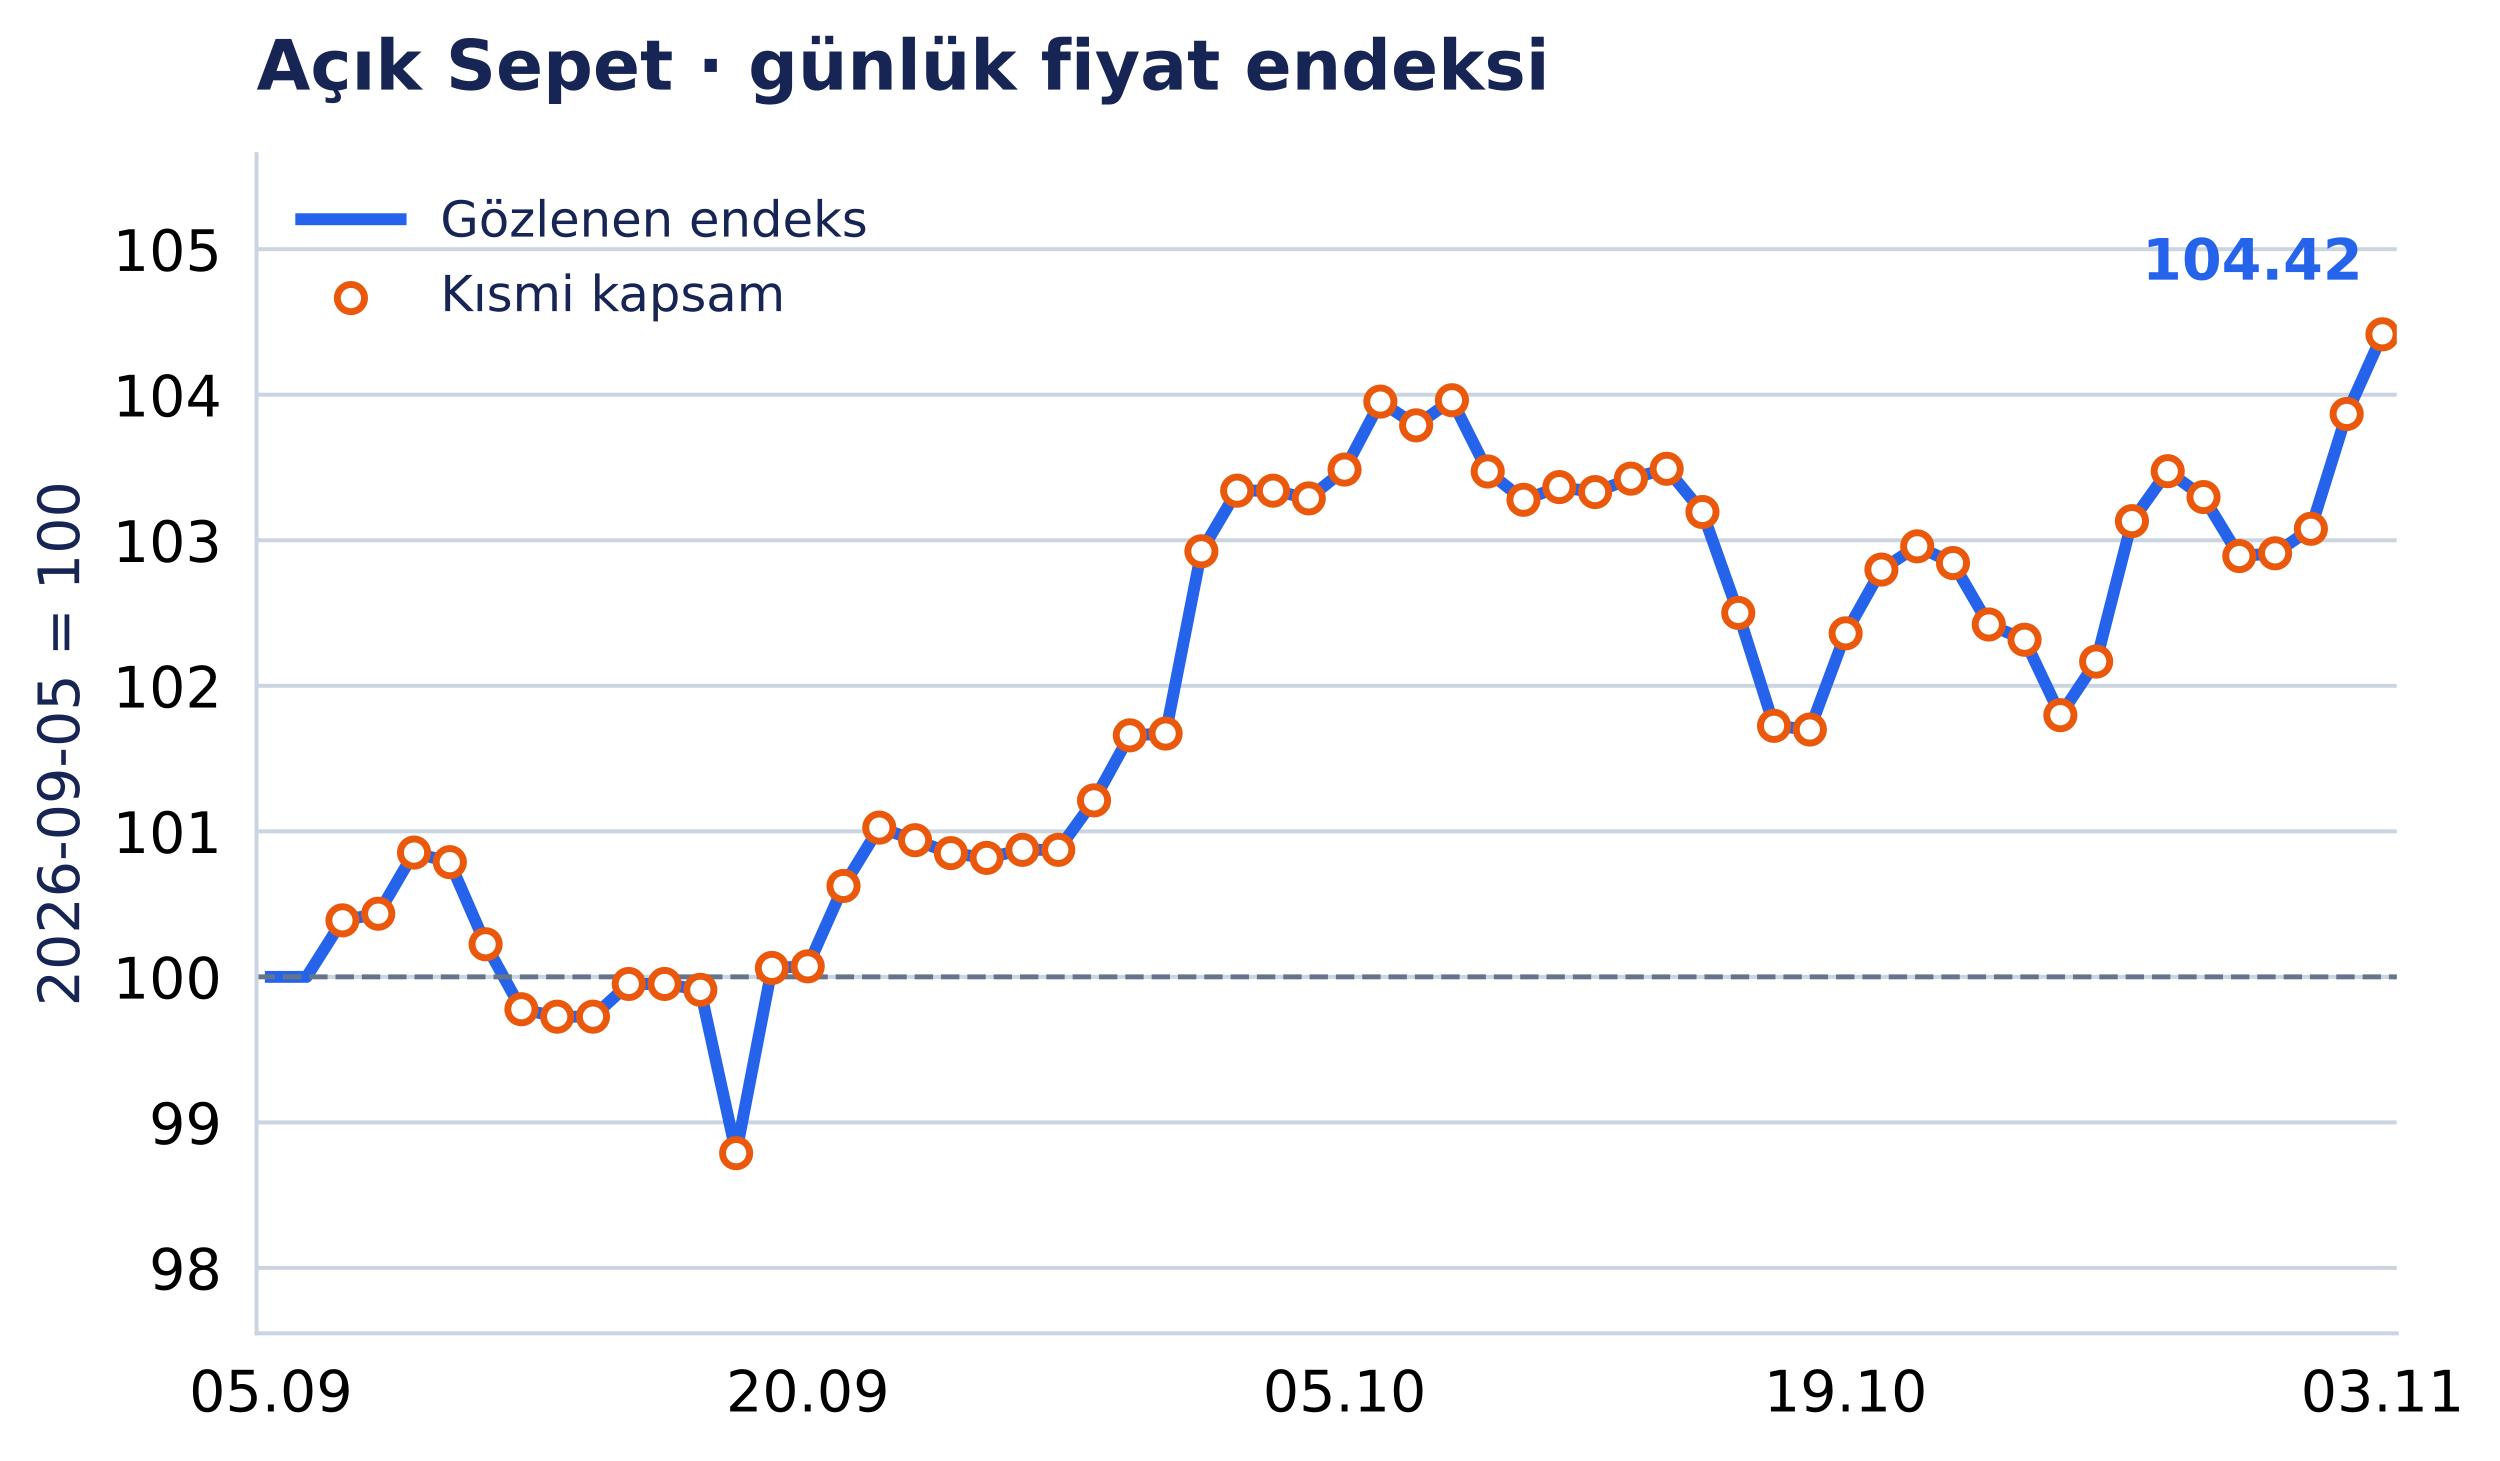
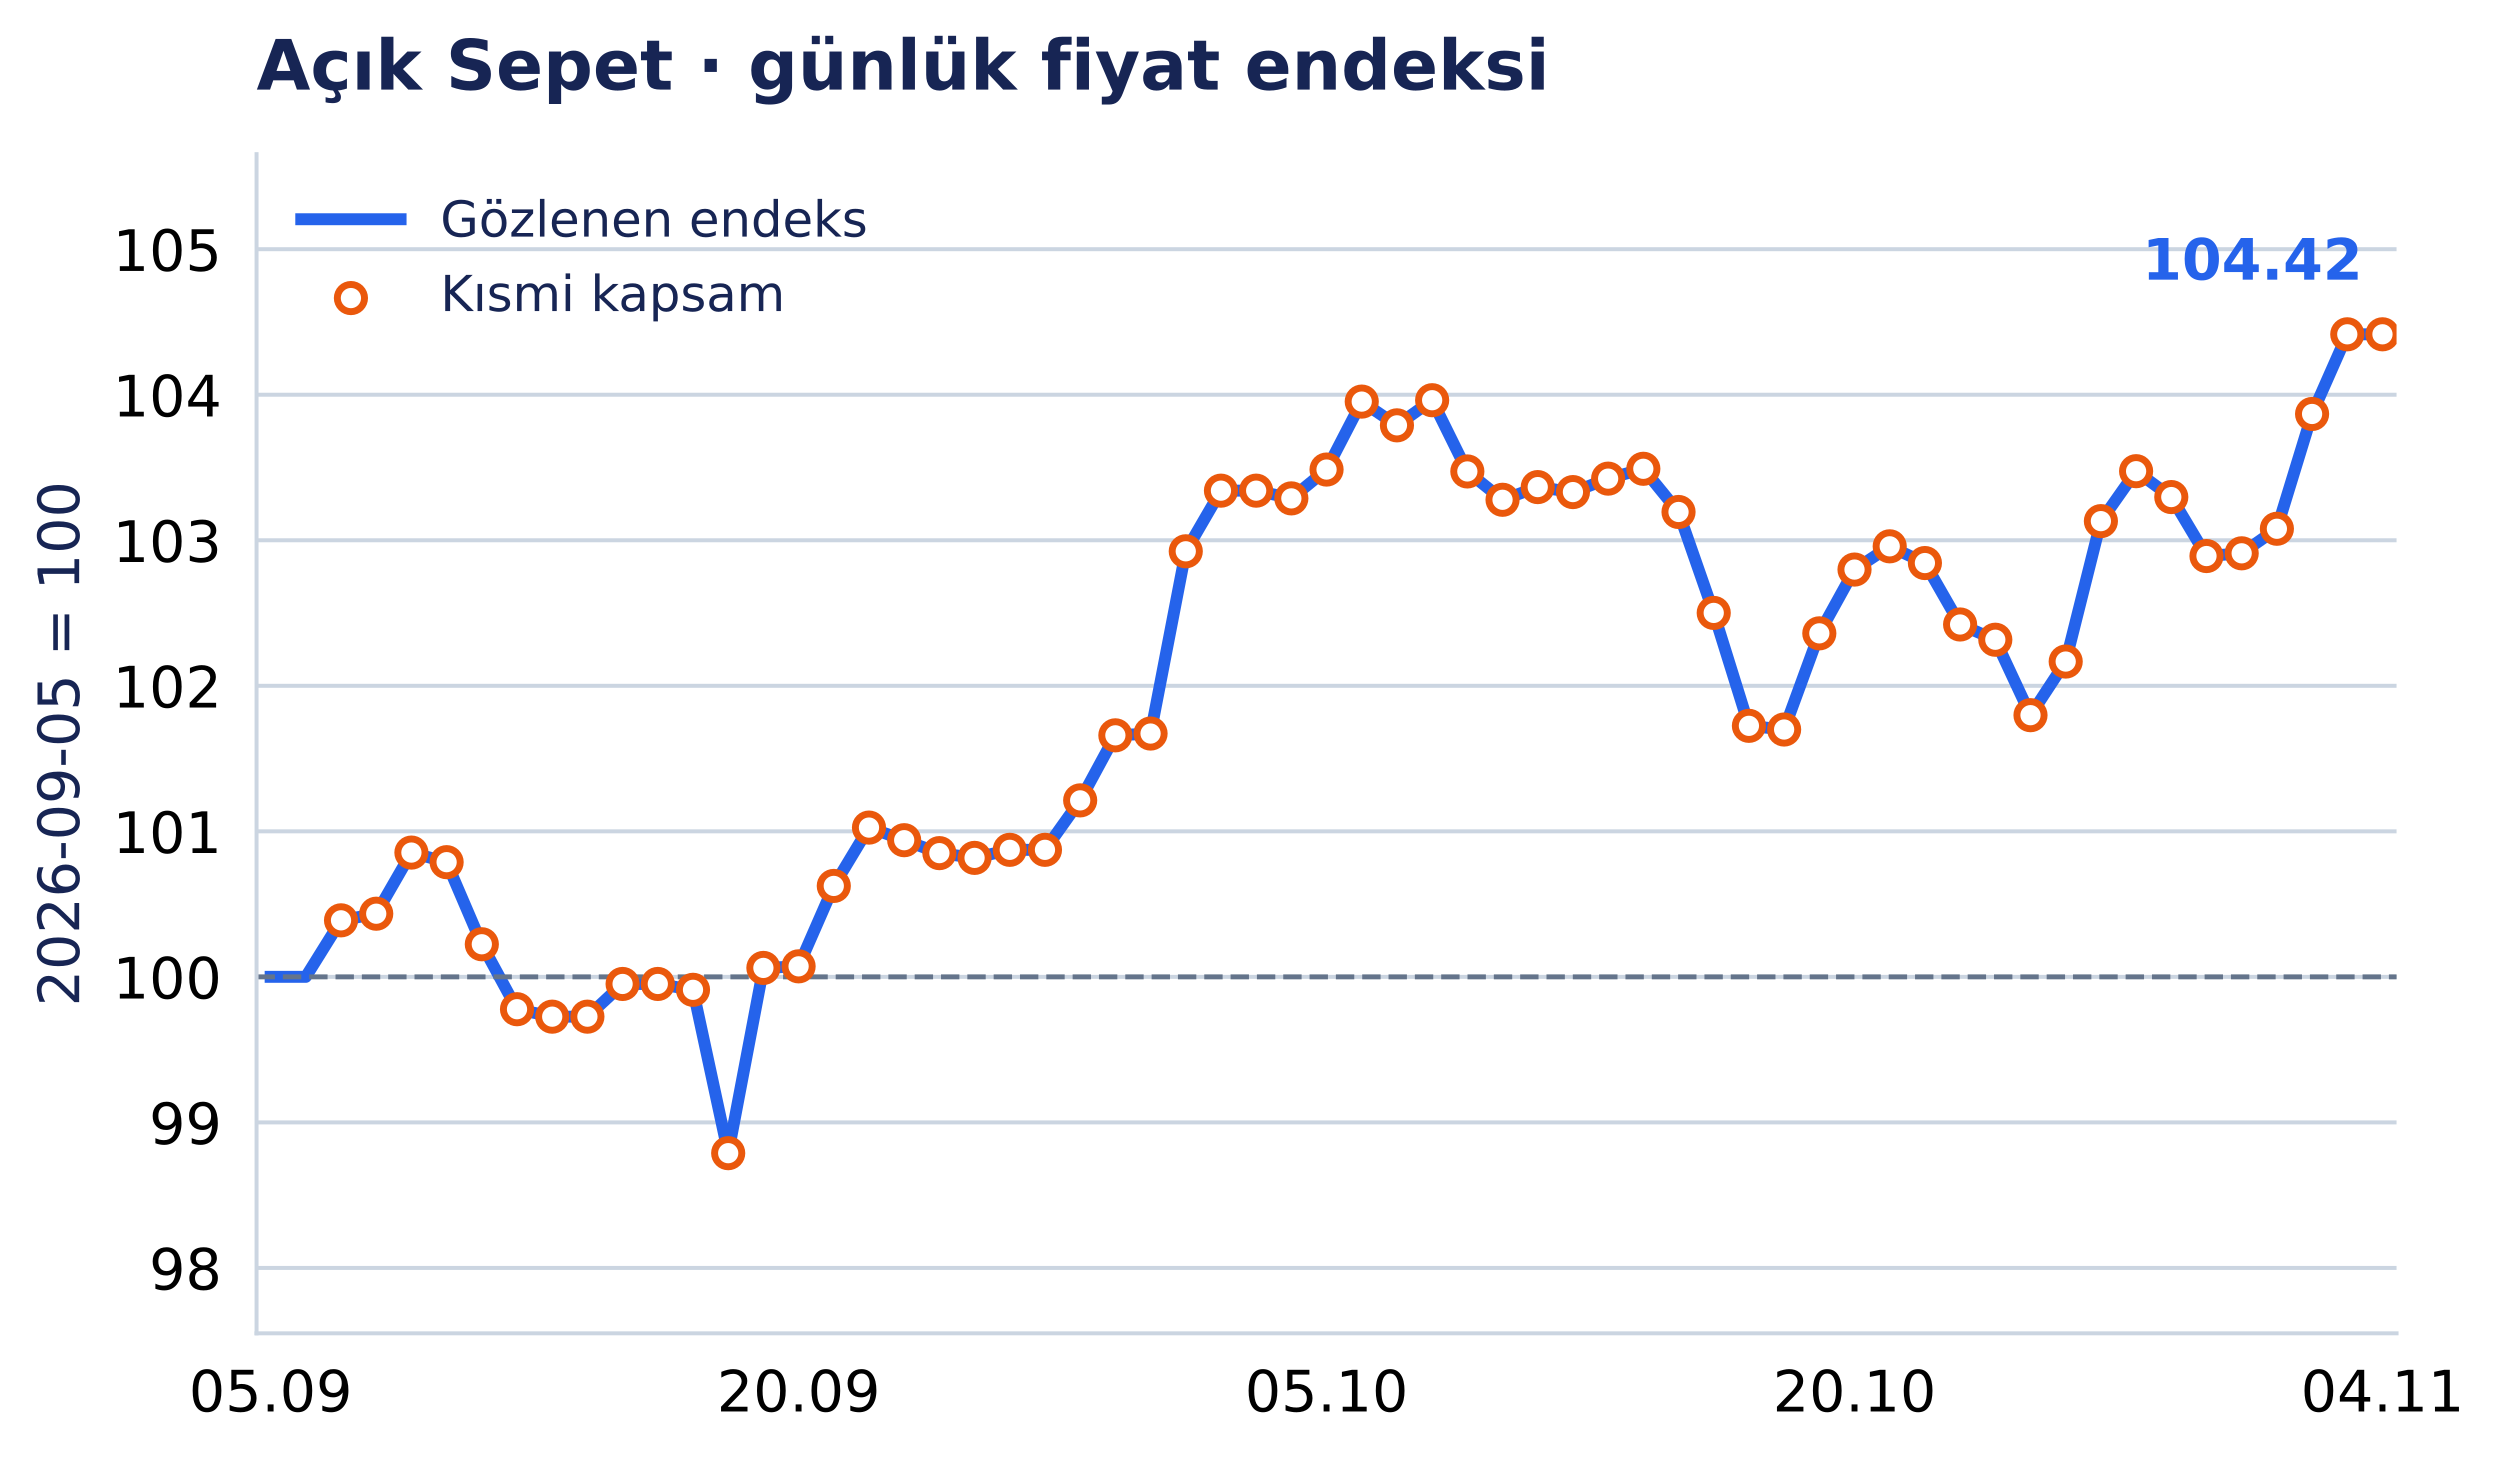
- <svg xmlns="http://www.w3.org/2000/svg" xmlns:xlink="http://www.w3.org/1999/xlink" width="503.317pt" height="294.135pt" viewBox="0 0 503.317 294.135" version="1.1">
+ <svg xmlns="http://www.w3.org/2000/svg" xmlns:xlink="http://www.w3.org/1999/xlink" width="503.32pt" height="294.135pt" viewBox="0 0 503.32 294.135" version="1.1">
  <defs>
    <style type="text/css">*{stroke-linejoin: round; stroke-linecap: butt}</style>
  </defs>
  <g id="figure_1">
    <g id="patch_1">
-       <path d="M 0 294.135 L 503.317 294.135 L 503.317 0 L 0 0 z " style="fill: #ffffff" />
+       <path d="M 0 294.135 L 503.32 294.135 L 503.32 0 L 0 0 z " style="fill: #ffffff" />
    </g>
    <g id="axes_1">
      <g id="patch_2">
-         <path d="M 51.651 268.435 L 482.538 268.435 L 482.538 31.035 L 51.651 31.035 z " style="fill: #ffffff" />
+         <path d="M 51.651 268.435 L 482.494 268.435 L 482.494 31.035 L 51.651 31.035 z " style="fill: #ffffff" />
      </g>
      <g id="matplotlib.axis_1">
        <g id="xtick_1">
          <g id="line2d_1" />
          <g id="text_1">
-             <text style="font-size: 11.5px; font-family: 'DejaVu Sans', 'Bitstream Vera Sans', 'Computer Modern Sans Serif', 'Lucida Grande', 'Verdana', 'Geneva', 'Lucid', 'Arial', 'Helvetica', 'Avant Garde', sans-serif; text-anchor: middle" x="54.533" y="284.172" transform="rotate(-0 54.53281 284.172)">05.09</text>
+             <text style="font-size: 11.5px; font-family: 'DejaVu Sans', 'Bitstream Vera Sans', 'Computer Modern Sans Serif', 'Lucida Grande', 'Verdana', 'Geneva', 'Lucid', 'Arial', 'Helvetica', 'Avant Garde', sans-serif; text-anchor: middle" x="54.485" y="284.172" transform="rotate(-0 54.48512 284.172)">05.09</text>
          </g>
        </g>
        <g id="xtick_2">
          <g id="line2d_2" />
          <g id="text_2">
-             <text style="font-size: 11.5px; font-family: 'DejaVu Sans', 'Bitstream Vera Sans', 'Computer Modern Sans Serif', 'Lucida Grande', 'Verdana', 'Geneva', 'Lucid', 'Arial', 'Helvetica', 'Avant Garde', sans-serif; text-anchor: middle" x="162.615" y="284.172" transform="rotate(-0 162.6149 284.172)">20.09</text>
+             <text style="font-size: 11.5px; font-family: 'DejaVu Sans', 'Bitstream Vera Sans', 'Computer Modern Sans Serif', 'Lucida Grande', 'Verdana', 'Geneva', 'Lucid', 'Arial', 'Helvetica', 'Avant Garde', sans-serif; text-anchor: middle" x="160.779" y="284.172" transform="rotate(-0 160.7787 284.172)">20.09</text>
          </g>
        </g>
        <g id="xtick_3">
          <g id="line2d_3" />
          <g id="text_3">
-             <text style="font-size: 11.5px; font-family: 'DejaVu Sans', 'Bitstream Vera Sans', 'Computer Modern Sans Serif', 'Lucida Grande', 'Verdana', 'Geneva', 'Lucid', 'Arial', 'Helvetica', 'Avant Garde', sans-serif; text-anchor: middle" x="270.697" y="284.172" transform="rotate(-0 270.697 284.172)">05.10</text>
+             <text style="font-size: 11.5px; font-family: 'DejaVu Sans', 'Bitstream Vera Sans', 'Computer Modern Sans Serif', 'Lucida Grande', 'Verdana', 'Geneva', 'Lucid', 'Arial', 'Helvetica', 'Avant Garde', sans-serif; text-anchor: middle" x="267.072" y="284.172" transform="rotate(-0 267.0722 284.172)">05.10</text>
          </g>
        </g>
        <g id="xtick_4">
          <g id="line2d_4" />
          <g id="text_4">
-             <text style="font-size: 11.5px; font-family: 'DejaVu Sans', 'Bitstream Vera Sans', 'Computer Modern Sans Serif', 'Lucida Grande', 'Verdana', 'Geneva', 'Lucid', 'Arial', 'Helvetica', 'Avant Garde', sans-serif; text-anchor: middle" x="371.574" y="284.172" transform="rotate(-0 371.5737 284.172)">19.10</text>
+             <text style="font-size: 11.5px; font-family: 'DejaVu Sans', 'Bitstream Vera Sans', 'Computer Modern Sans Serif', 'Lucida Grande', 'Verdana', 'Geneva', 'Lucid', 'Arial', 'Helvetica', 'Avant Garde', sans-serif; text-anchor: middle" x="373.366" y="284.172" transform="rotate(-0 373.3657 284.172)">20.10</text>
          </g>
        </g>
        <g id="xtick_5">
          <g id="line2d_5" />
          <g id="text_5">
-             <text style="font-size: 11.5px; font-family: 'DejaVu Sans', 'Bitstream Vera Sans', 'Computer Modern Sans Serif', 'Lucida Grande', 'Verdana', 'Geneva', 'Lucid', 'Arial', 'Helvetica', 'Avant Garde', sans-serif; text-anchor: middle" x="479.656" y="284.172" transform="rotate(-0 479.6558 284.172)">03.11</text>
+             <text style="font-size: 11.5px; font-family: 'DejaVu Sans', 'Bitstream Vera Sans', 'Computer Modern Sans Serif', 'Lucida Grande', 'Verdana', 'Geneva', 'Lucid', 'Arial', 'Helvetica', 'Avant Garde', sans-serif; text-anchor: middle" x="479.659" y="284.172" transform="rotate(-0 479.6593 284.172)">04.11</text>
          </g>
        </g>
      </g>
      <g id="matplotlib.axis_2">
        <g id="ytick_1">
          <g id="line2d_6">
-             <path d="M 51.651 255.268 L 482.538 255.268 " clip-path="url(#p2554f505cd)" style="fill: none; stroke: #cbd5e1; stroke-width: 0.8; stroke-linecap: square" />
+             <path d="M 51.651 255.268 L 482.494 255.268 " clip-path="url(#pdcb31932de)" style="fill: none; stroke: #cbd5e1; stroke-width: 0.8; stroke-linecap: square" />
          </g>
          <g id="line2d_7" />
          <g id="text_6">
            <text style="font-size: 11.5px; font-family: 'DejaVu Sans', 'Bitstream Vera Sans', 'Computer Modern Sans Serif', 'Lucida Grande', 'Verdana', 'Geneva', 'Lucid', 'Arial', 'Helvetica', 'Avant Garde', sans-serif; text-anchor: end" x="44.651" y="259.636" transform="rotate(-0 44.65062 259.6364)">98</text>
          </g>
        </g>
        <g id="ytick_2">
          <g id="line2d_8">
-             <path d="M 51.651 225.968 L 482.538 225.968 " clip-path="url(#p2554f505cd)" style="fill: none; stroke: #cbd5e1; stroke-width: 0.8; stroke-linecap: square" />
+             <path d="M 51.651 225.968 L 482.494 225.968 " clip-path="url(#pdcb31932de)" style="fill: none; stroke: #cbd5e1; stroke-width: 0.8; stroke-linecap: square" />
          </g>
          <g id="line2d_9" />
          <g id="text_7">
            <text style="font-size: 11.5px; font-family: 'DejaVu Sans', 'Bitstream Vera Sans', 'Computer Modern Sans Serif', 'Lucida Grande', 'Verdana', 'Geneva', 'Lucid', 'Arial', 'Helvetica', 'Avant Garde', sans-serif; text-anchor: end" x="44.651" y="230.337" transform="rotate(-0 44.65062 230.3371)">99</text>
          </g>
        </g>
        <g id="ytick_3">
          <g id="line2d_10">
-             <path d="M 51.651 196.669 L 482.538 196.669 " clip-path="url(#p2554f505cd)" style="fill: none; stroke: #cbd5e1; stroke-width: 0.8; stroke-linecap: square" />
+             <path d="M 51.651 196.669 L 482.494 196.669 " clip-path="url(#pdcb31932de)" style="fill: none; stroke: #cbd5e1; stroke-width: 0.8; stroke-linecap: square" />
          </g>
          <g id="line2d_11" />
          <g id="text_8">
            <text style="font-size: 11.5px; font-family: 'DejaVu Sans', 'Bitstream Vera Sans', 'Computer Modern Sans Serif', 'Lucida Grande', 'Verdana', 'Geneva', 'Lucid', 'Arial', 'Helvetica', 'Avant Garde', sans-serif; text-anchor: end" x="44.651" y="201.038" transform="rotate(-0 44.65062 201.0378)">100</text>
          </g>
        </g>
        <g id="ytick_4">
          <g id="line2d_12">
-             <path d="M 51.651 167.37 L 482.538 167.37 " clip-path="url(#p2554f505cd)" style="fill: none; stroke: #cbd5e1; stroke-width: 0.8; stroke-linecap: square" />
+             <path d="M 51.651 167.37 L 482.494 167.37 " clip-path="url(#pdcb31932de)" style="fill: none; stroke: #cbd5e1; stroke-width: 0.8; stroke-linecap: square" />
          </g>
          <g id="line2d_13" />
          <g id="text_9">
            <text style="font-size: 11.5px; font-family: 'DejaVu Sans', 'Bitstream Vera Sans', 'Computer Modern Sans Serif', 'Lucida Grande', 'Verdana', 'Geneva', 'Lucid', 'Arial', 'Helvetica', 'Avant Garde', sans-serif; text-anchor: end" x="44.651" y="171.739" transform="rotate(-0 44.65062 171.7386)">101</text>
          </g>
        </g>
        <g id="ytick_5">
          <g id="line2d_14">
-             <path d="M 51.651 138.071 L 482.538 138.071 " clip-path="url(#p2554f505cd)" style="fill: none; stroke: #cbd5e1; stroke-width: 0.8; stroke-linecap: square" />
+             <path d="M 51.651 138.071 L 482.494 138.071 " clip-path="url(#pdcb31932de)" style="fill: none; stroke: #cbd5e1; stroke-width: 0.8; stroke-linecap: square" />
          </g>
          <g id="line2d_15" />
          <g id="text_10">
            <text style="font-size: 11.5px; font-family: 'DejaVu Sans', 'Bitstream Vera Sans', 'Computer Modern Sans Serif', 'Lucida Grande', 'Verdana', 'Geneva', 'Lucid', 'Arial', 'Helvetica', 'Avant Garde', sans-serif; text-anchor: end" x="44.651" y="142.439" transform="rotate(-0 44.65062 142.4393)">102</text>
          </g>
        </g>
        <g id="ytick_6">
          <g id="line2d_16">
-             <path d="M 51.651 108.771 L 482.538 108.771 " clip-path="url(#p2554f505cd)" style="fill: none; stroke: #cbd5e1; stroke-width: 0.8; stroke-linecap: square" />
+             <path d="M 51.651 108.771 L 482.494 108.771 " clip-path="url(#pdcb31932de)" style="fill: none; stroke: #cbd5e1; stroke-width: 0.8; stroke-linecap: square" />
          </g>
          <g id="line2d_17" />
          <g id="text_11">
            <text style="font-size: 11.5px; font-family: 'DejaVu Sans', 'Bitstream Vera Sans', 'Computer Modern Sans Serif', 'Lucida Grande', 'Verdana', 'Geneva', 'Lucid', 'Arial', 'Helvetica', 'Avant Garde', sans-serif; text-anchor: end" x="44.651" y="113.14" transform="rotate(-0 44.65062 113.14)">103</text>
          </g>
        </g>
        <g id="ytick_7">
          <g id="line2d_18">
-             <path d="M 51.651 79.472 L 482.538 79.472 " clip-path="url(#p2554f505cd)" style="fill: none; stroke: #cbd5e1; stroke-width: 0.8; stroke-linecap: square" />
+             <path d="M 51.651 79.472 L 482.494 79.472 " clip-path="url(#pdcb31932de)" style="fill: none; stroke: #cbd5e1; stroke-width: 0.8; stroke-linecap: square" />
          </g>
          <g id="line2d_19" />
          <g id="text_12">
            <text style="font-size: 11.5px; font-family: 'DejaVu Sans', 'Bitstream Vera Sans', 'Computer Modern Sans Serif', 'Lucida Grande', 'Verdana', 'Geneva', 'Lucid', 'Arial', 'Helvetica', 'Avant Garde', sans-serif; text-anchor: end" x="44.651" y="83.841" transform="rotate(-0 44.65062 83.84077)">104</text>
          </g>
        </g>
        <g id="ytick_8">
          <g id="line2d_20">
-             <path d="M 51.651 50.173 L 482.538 50.173 " clip-path="url(#p2554f505cd)" style="fill: none; stroke: #cbd5e1; stroke-width: 0.8; stroke-linecap: square" />
+             <path d="M 51.651 50.173 L 482.494 50.173 " clip-path="url(#pdcb31932de)" style="fill: none; stroke: #cbd5e1; stroke-width: 0.8; stroke-linecap: square" />
          </g>
          <g id="line2d_21" />
          <g id="text_13">
            <text style="font-size: 11.5px; font-family: 'DejaVu Sans', 'Bitstream Vera Sans', 'Computer Modern Sans Serif', 'Lucida Grande', 'Verdana', 'Geneva', 'Lucid', 'Arial', 'Helvetica', 'Avant Garde', sans-serif; text-anchor: end" x="44.651" y="54.542" transform="rotate(-0 44.65062 54.5415)">105</text>
          </g>
        </g>
        <g id="text_14">
          <text style="font-size: 11.5px; font-family: 'DejaVu Sans', 'Bitstream Vera Sans', 'Computer Modern Sans Serif', 'Lucida Grande', 'Verdana', 'Geneva', 'Lucid', 'Arial', 'Helvetica', 'Avant Garde', sans-serif; text-anchor: middle; fill: #172554" x="15.937" y="149.735" transform="rotate(-90 15.93731 149.7347)">2026-09-05 = 100</text>
        </g>
      </g>
      <g id="line2d_22">
-         <path d="M 54.533 196.669 L 61.738 196.669 L 68.944 185.289 L 76.149 183.956 L 83.355 171.648 L 90.56 173.578 L 97.766 190.106 L 104.971 203.182 L 112.177 204.683 L 119.382 204.683 L 126.588 198.099 L 133.793 198.099 L 140.999 199.277 L 148.204 232.165 L 155.409 194.87 L 162.615 194.551 L 169.82 178.363 L 177.026 166.617 L 184.231 169.154 L 191.437 171.759 L 198.642 172.717 L 205.848 171.094 L 213.053 171.094 L 220.259 161.138 L 227.464 148.044 L 234.67 147.684 L 241.875 110.992 L 249.081 98.783 L 256.286 98.783 L 263.492 100.339 L 270.697 94.535 L 277.903 80.852 L 285.108 85.634 L 292.313 80.574 L 299.519 94.916 L 306.724 100.62 L 313.93 98.065 L 321.135 99.07 L 328.341 96.363 L 335.546 94.38 L 342.752 103.076 L 349.957 123.398 L 357.163 146.131 L 364.368 146.872 L 371.574 127.511 L 378.779 114.669 L 385.985 109.99 L 393.19 113.357 L 400.396 125.727 L 407.601 128.797 L 414.807 143.986 L 422.012 133.189 L 429.217 104.919 L 436.423 94.863 L 443.628 100.072 L 450.834 111.947 L 458.039 111.397 L 465.245 106.454 L 472.45 83.345 L 479.656 67.304 " clip-path="url(#p2554f505cd)" style="fill: none; stroke: #2563eb; stroke-width: 2.4; stroke-linecap: square" />
+         <path d="M 54.485 196.669 L 61.571 196.669 L 68.658 185.289 L 75.744 183.956 L 82.83 171.648 L 89.916 173.578 L 97.003 190.106 L 104.089 203.182 L 111.175 204.683 L 118.261 204.683 L 125.347 198.099 L 132.434 198.099 L 139.52 199.277 L 146.606 232.165 L 153.692 194.87 L 160.779 194.551 L 167.865 178.363 L 174.951 166.617 L 182.037 169.154 L 189.124 171.759 L 196.21 172.717 L 203.296 171.094 L 210.382 171.094 L 217.469 161.138 L 224.555 148.044 L 231.641 147.684 L 238.727 110.992 L 245.813 98.783 L 252.9 98.783 L 259.986 100.339 L 267.072 94.535 L 274.158 80.852 L 281.245 85.634 L 288.331 80.574 L 295.417 94.916 L 302.503 100.62 L 309.59 98.065 L 316.676 99.07 L 323.762 96.363 L 330.848 94.38 L 337.935 103.076 L 345.021 123.398 L 352.107 146.131 L 359.193 146.872 L 366.28 127.511 L 373.366 114.669 L 380.452 109.99 L 387.538 113.357 L 394.624 125.727 L 401.711 128.797 L 408.797 143.986 L 415.883 133.189 L 422.969 104.919 L 430.056 94.863 L 437.142 100.072 L 444.228 111.947 L 451.314 111.397 L 458.401 106.454 L 465.487 83.345 L 472.573 67.304 L 479.659 67.304 " clip-path="url(#pdcb31932de)" style="fill: none; stroke: #2563eb; stroke-width: 2.4; stroke-linecap: square" />
      </g>
      <g id="line2d_23">
-         <path d="M 51.651 196.669 L 482.538 196.669 " clip-path="url(#p2554f505cd)" style="fill: none; stroke-dasharray: 3.7,1.6; stroke-dashoffset: 0; stroke: #64748b" />
+         <path d="M 51.651 196.669 L 482.494 196.669 " clip-path="url(#pdcb31932de)" style="fill: none; stroke-dasharray: 3.7,1.6; stroke-dashoffset: 0; stroke: #64748b" />
      </g>
      <g id="patch_3">
        <path d="M 51.651 268.435 L 51.651 31.035 " style="fill: none; stroke: #cbd5e1; stroke-width: 0.8; stroke-linejoin: miter; stroke-linecap: square" />
      </g>
      <g id="patch_4">
-         <path d="M 51.651 268.435 L 482.538 268.435 " style="fill: none; stroke: #cbd5e1; stroke-width: 0.8; stroke-linejoin: miter; stroke-linecap: square" />
+         <path d="M 51.651 268.435 L 482.494 268.435 " style="fill: none; stroke: #cbd5e1; stroke-width: 0.8; stroke-linejoin: miter; stroke-linecap: square" />
      </g>
      <g id="PathCollection_1">
        <defs>
          <path id="m3957c04aab" d="M 0 2.739 C 0.726 2.739 1.423 2.45 1.936 1.936 C 2.45 1.423 2.739 0.726 2.739 0 C 2.739 -0.726 2.45 -1.423 1.936 -1.936 C 1.423 -2.45 0.726 -2.739 0 -2.739 C -0.726 -2.739 -1.423 -2.45 -1.936 -1.936 C -2.45 -1.423 -2.739 -0.726 -2.739 0 C -2.739 0.726 -2.45 1.423 -1.936 1.936 C -1.423 2.45 -0.726 2.739 0 2.739 z " style="stroke: #ea580c; stroke-width: 1.4" />
        </defs>
-         <g clip-path="url(#p2554f505cd)">
-           <use xlink:href="#m3957c04aab" x="68.944" y="185.289" style="fill: #ffffff; stroke: #ea580c; stroke-width: 1.4" />
-           <use xlink:href="#m3957c04aab" x="76.149" y="183.956" style="fill: #ffffff; stroke: #ea580c; stroke-width: 1.4" />
-           <use xlink:href="#m3957c04aab" x="83.355" y="171.648" style="fill: #ffffff; stroke: #ea580c; stroke-width: 1.4" />
-           <use xlink:href="#m3957c04aab" x="90.56" y="173.578" style="fill: #ffffff; stroke: #ea580c; stroke-width: 1.4" />
-           <use xlink:href="#m3957c04aab" x="97.766" y="190.106" style="fill: #ffffff; stroke: #ea580c; stroke-width: 1.4" />
-           <use xlink:href="#m3957c04aab" x="104.971" y="203.182" style="fill: #ffffff; stroke: #ea580c; stroke-width: 1.4" />
-           <use xlink:href="#m3957c04aab" x="112.177" y="204.683" style="fill: #ffffff; stroke: #ea580c; stroke-width: 1.4" />
-           <use xlink:href="#m3957c04aab" x="119.382" y="204.683" style="fill: #ffffff; stroke: #ea580c; stroke-width: 1.4" />
-           <use xlink:href="#m3957c04aab" x="126.588" y="198.099" style="fill: #ffffff; stroke: #ea580c; stroke-width: 1.4" />
-           <use xlink:href="#m3957c04aab" x="133.793" y="198.099" style="fill: #ffffff; stroke: #ea580c; stroke-width: 1.4" />
-           <use xlink:href="#m3957c04aab" x="140.999" y="199.277" style="fill: #ffffff; stroke: #ea580c; stroke-width: 1.4" />
-           <use xlink:href="#m3957c04aab" x="148.204" y="232.165" style="fill: #ffffff; stroke: #ea580c; stroke-width: 1.4" />
-           <use xlink:href="#m3957c04aab" x="155.409" y="194.87" style="fill: #ffffff; stroke: #ea580c; stroke-width: 1.4" />
-           <use xlink:href="#m3957c04aab" x="162.615" y="194.551" style="fill: #ffffff; stroke: #ea580c; stroke-width: 1.4" />
-           <use xlink:href="#m3957c04aab" x="169.82" y="178.363" style="fill: #ffffff; stroke: #ea580c; stroke-width: 1.4" />
-           <use xlink:href="#m3957c04aab" x="177.026" y="166.617" style="fill: #ffffff; stroke: #ea580c; stroke-width: 1.4" />
-           <use xlink:href="#m3957c04aab" x="184.231" y="169.154" style="fill: #ffffff; stroke: #ea580c; stroke-width: 1.4" />
-           <use xlink:href="#m3957c04aab" x="191.437" y="171.759" style="fill: #ffffff; stroke: #ea580c; stroke-width: 1.4" />
-           <use xlink:href="#m3957c04aab" x="198.642" y="172.717" style="fill: #ffffff; stroke: #ea580c; stroke-width: 1.4" />
-           <use xlink:href="#m3957c04aab" x="205.848" y="171.094" style="fill: #ffffff; stroke: #ea580c; stroke-width: 1.4" />
-           <use xlink:href="#m3957c04aab" x="213.053" y="171.094" style="fill: #ffffff; stroke: #ea580c; stroke-width: 1.4" />
-           <use xlink:href="#m3957c04aab" x="220.259" y="161.138" style="fill: #ffffff; stroke: #ea580c; stroke-width: 1.4" />
-           <use xlink:href="#m3957c04aab" x="227.464" y="148.044" style="fill: #ffffff; stroke: #ea580c; stroke-width: 1.4" />
-           <use xlink:href="#m3957c04aab" x="234.67" y="147.684" style="fill: #ffffff; stroke: #ea580c; stroke-width: 1.4" />
-           <use xlink:href="#m3957c04aab" x="241.875" y="110.992" style="fill: #ffffff; stroke: #ea580c; stroke-width: 1.4" />
-           <use xlink:href="#m3957c04aab" x="249.081" y="98.783" style="fill: #ffffff; stroke: #ea580c; stroke-width: 1.4" />
-           <use xlink:href="#m3957c04aab" x="256.286" y="98.783" style="fill: #ffffff; stroke: #ea580c; stroke-width: 1.4" />
-           <use xlink:href="#m3957c04aab" x="263.492" y="100.339" style="fill: #ffffff; stroke: #ea580c; stroke-width: 1.4" />
-           <use xlink:href="#m3957c04aab" x="270.697" y="94.535" style="fill: #ffffff; stroke: #ea580c; stroke-width: 1.4" />
-           <use xlink:href="#m3957c04aab" x="277.903" y="80.852" style="fill: #ffffff; stroke: #ea580c; stroke-width: 1.4" />
-           <use xlink:href="#m3957c04aab" x="285.108" y="85.634" style="fill: #ffffff; stroke: #ea580c; stroke-width: 1.4" />
-           <use xlink:href="#m3957c04aab" x="292.313" y="80.574" style="fill: #ffffff; stroke: #ea580c; stroke-width: 1.4" />
-           <use xlink:href="#m3957c04aab" x="299.519" y="94.916" style="fill: #ffffff; stroke: #ea580c; stroke-width: 1.4" />
-           <use xlink:href="#m3957c04aab" x="306.724" y="100.62" style="fill: #ffffff; stroke: #ea580c; stroke-width: 1.4" />
-           <use xlink:href="#m3957c04aab" x="313.93" y="98.065" style="fill: #ffffff; stroke: #ea580c; stroke-width: 1.4" />
-           <use xlink:href="#m3957c04aab" x="321.135" y="99.07" style="fill: #ffffff; stroke: #ea580c; stroke-width: 1.4" />
-           <use xlink:href="#m3957c04aab" x="328.341" y="96.363" style="fill: #ffffff; stroke: #ea580c; stroke-width: 1.4" />
-           <use xlink:href="#m3957c04aab" x="335.546" y="94.38" style="fill: #ffffff; stroke: #ea580c; stroke-width: 1.4" />
-           <use xlink:href="#m3957c04aab" x="342.752" y="103.076" style="fill: #ffffff; stroke: #ea580c; stroke-width: 1.4" />
-           <use xlink:href="#m3957c04aab" x="349.957" y="123.398" style="fill: #ffffff; stroke: #ea580c; stroke-width: 1.4" />
-           <use xlink:href="#m3957c04aab" x="357.163" y="146.131" style="fill: #ffffff; stroke: #ea580c; stroke-width: 1.4" />
-           <use xlink:href="#m3957c04aab" x="364.368" y="146.872" style="fill: #ffffff; stroke: #ea580c; stroke-width: 1.4" />
-           <use xlink:href="#m3957c04aab" x="371.574" y="127.511" style="fill: #ffffff; stroke: #ea580c; stroke-width: 1.4" />
-           <use xlink:href="#m3957c04aab" x="378.779" y="114.669" style="fill: #ffffff; stroke: #ea580c; stroke-width: 1.4" />
-           <use xlink:href="#m3957c04aab" x="385.985" y="109.99" style="fill: #ffffff; stroke: #ea580c; stroke-width: 1.4" />
-           <use xlink:href="#m3957c04aab" x="393.19" y="113.357" style="fill: #ffffff; stroke: #ea580c; stroke-width: 1.4" />
-           <use xlink:href="#m3957c04aab" x="400.396" y="125.727" style="fill: #ffffff; stroke: #ea580c; stroke-width: 1.4" />
-           <use xlink:href="#m3957c04aab" x="407.601" y="128.797" style="fill: #ffffff; stroke: #ea580c; stroke-width: 1.4" />
-           <use xlink:href="#m3957c04aab" x="414.807" y="143.986" style="fill: #ffffff; stroke: #ea580c; stroke-width: 1.4" />
-           <use xlink:href="#m3957c04aab" x="422.012" y="133.189" style="fill: #ffffff; stroke: #ea580c; stroke-width: 1.4" />
-           <use xlink:href="#m3957c04aab" x="429.217" y="104.919" style="fill: #ffffff; stroke: #ea580c; stroke-width: 1.4" />
-           <use xlink:href="#m3957c04aab" x="436.423" y="94.863" style="fill: #ffffff; stroke: #ea580c; stroke-width: 1.4" />
-           <use xlink:href="#m3957c04aab" x="443.628" y="100.072" style="fill: #ffffff; stroke: #ea580c; stroke-width: 1.4" />
-           <use xlink:href="#m3957c04aab" x="450.834" y="111.947" style="fill: #ffffff; stroke: #ea580c; stroke-width: 1.4" />
-           <use xlink:href="#m3957c04aab" x="458.039" y="111.397" style="fill: #ffffff; stroke: #ea580c; stroke-width: 1.4" />
-           <use xlink:href="#m3957c04aab" x="465.245" y="106.454" style="fill: #ffffff; stroke: #ea580c; stroke-width: 1.4" />
-           <use xlink:href="#m3957c04aab" x="472.45" y="83.345" style="fill: #ffffff; stroke: #ea580c; stroke-width: 1.4" />
-           <use xlink:href="#m3957c04aab" x="479.656" y="67.304" style="fill: #ffffff; stroke: #ea580c; stroke-width: 1.4" />
+         <g clip-path="url(#pdcb31932de)">
+           <use xlink:href="#m3957c04aab" x="68.658" y="185.289" style="fill: #ffffff; stroke: #ea580c; stroke-width: 1.4" />
+           <use xlink:href="#m3957c04aab" x="75.744" y="183.956" style="fill: #ffffff; stroke: #ea580c; stroke-width: 1.4" />
+           <use xlink:href="#m3957c04aab" x="82.83" y="171.648" style="fill: #ffffff; stroke: #ea580c; stroke-width: 1.4" />
+           <use xlink:href="#m3957c04aab" x="89.916" y="173.578" style="fill: #ffffff; stroke: #ea580c; stroke-width: 1.4" />
+           <use xlink:href="#m3957c04aab" x="97.003" y="190.106" style="fill: #ffffff; stroke: #ea580c; stroke-width: 1.4" />
+           <use xlink:href="#m3957c04aab" x="104.089" y="203.182" style="fill: #ffffff; stroke: #ea580c; stroke-width: 1.4" />
+           <use xlink:href="#m3957c04aab" x="111.175" y="204.683" style="fill: #ffffff; stroke: #ea580c; stroke-width: 1.4" />
+           <use xlink:href="#m3957c04aab" x="118.261" y="204.683" style="fill: #ffffff; stroke: #ea580c; stroke-width: 1.4" />
+           <use xlink:href="#m3957c04aab" x="125.347" y="198.099" style="fill: #ffffff; stroke: #ea580c; stroke-width: 1.4" />
+           <use xlink:href="#m3957c04aab" x="132.434" y="198.099" style="fill: #ffffff; stroke: #ea580c; stroke-width: 1.4" />
+           <use xlink:href="#m3957c04aab" x="139.52" y="199.277" style="fill: #ffffff; stroke: #ea580c; stroke-width: 1.4" />
+           <use xlink:href="#m3957c04aab" x="146.606" y="232.165" style="fill: #ffffff; stroke: #ea580c; stroke-width: 1.4" />
+           <use xlink:href="#m3957c04aab" x="153.692" y="194.87" style="fill: #ffffff; stroke: #ea580c; stroke-width: 1.4" />
+           <use xlink:href="#m3957c04aab" x="160.779" y="194.551" style="fill: #ffffff; stroke: #ea580c; stroke-width: 1.4" />
+           <use xlink:href="#m3957c04aab" x="167.865" y="178.363" style="fill: #ffffff; stroke: #ea580c; stroke-width: 1.4" />
+           <use xlink:href="#m3957c04aab" x="174.951" y="166.617" style="fill: #ffffff; stroke: #ea580c; stroke-width: 1.4" />
+           <use xlink:href="#m3957c04aab" x="182.037" y="169.154" style="fill: #ffffff; stroke: #ea580c; stroke-width: 1.4" />
+           <use xlink:href="#m3957c04aab" x="189.124" y="171.759" style="fill: #ffffff; stroke: #ea580c; stroke-width: 1.4" />
+           <use xlink:href="#m3957c04aab" x="196.21" y="172.717" style="fill: #ffffff; stroke: #ea580c; stroke-width: 1.4" />
+           <use xlink:href="#m3957c04aab" x="203.296" y="171.094" style="fill: #ffffff; stroke: #ea580c; stroke-width: 1.4" />
+           <use xlink:href="#m3957c04aab" x="210.382" y="171.094" style="fill: #ffffff; stroke: #ea580c; stroke-width: 1.4" />
+           <use xlink:href="#m3957c04aab" x="217.469" y="161.138" style="fill: #ffffff; stroke: #ea580c; stroke-width: 1.4" />
+           <use xlink:href="#m3957c04aab" x="224.555" y="148.044" style="fill: #ffffff; stroke: #ea580c; stroke-width: 1.4" />
+           <use xlink:href="#m3957c04aab" x="231.641" y="147.684" style="fill: #ffffff; stroke: #ea580c; stroke-width: 1.4" />
+           <use xlink:href="#m3957c04aab" x="238.727" y="110.992" style="fill: #ffffff; stroke: #ea580c; stroke-width: 1.4" />
+           <use xlink:href="#m3957c04aab" x="245.813" y="98.783" style="fill: #ffffff; stroke: #ea580c; stroke-width: 1.4" />
+           <use xlink:href="#m3957c04aab" x="252.9" y="98.783" style="fill: #ffffff; stroke: #ea580c; stroke-width: 1.4" />
+           <use xlink:href="#m3957c04aab" x="259.986" y="100.339" style="fill: #ffffff; stroke: #ea580c; stroke-width: 1.4" />
+           <use xlink:href="#m3957c04aab" x="267.072" y="94.535" style="fill: #ffffff; stroke: #ea580c; stroke-width: 1.4" />
+           <use xlink:href="#m3957c04aab" x="274.158" y="80.852" style="fill: #ffffff; stroke: #ea580c; stroke-width: 1.4" />
+           <use xlink:href="#m3957c04aab" x="281.245" y="85.634" style="fill: #ffffff; stroke: #ea580c; stroke-width: 1.4" />
+           <use xlink:href="#m3957c04aab" x="288.331" y="80.574" style="fill: #ffffff; stroke: #ea580c; stroke-width: 1.4" />
+           <use xlink:href="#m3957c04aab" x="295.417" y="94.916" style="fill: #ffffff; stroke: #ea580c; stroke-width: 1.4" />
+           <use xlink:href="#m3957c04aab" x="302.503" y="100.62" style="fill: #ffffff; stroke: #ea580c; stroke-width: 1.4" />
+           <use xlink:href="#m3957c04aab" x="309.59" y="98.065" style="fill: #ffffff; stroke: #ea580c; stroke-width: 1.4" />
+           <use xlink:href="#m3957c04aab" x="316.676" y="99.07" style="fill: #ffffff; stroke: #ea580c; stroke-width: 1.4" />
+           <use xlink:href="#m3957c04aab" x="323.762" y="96.363" style="fill: #ffffff; stroke: #ea580c; stroke-width: 1.4" />
+           <use xlink:href="#m3957c04aab" x="330.848" y="94.38" style="fill: #ffffff; stroke: #ea580c; stroke-width: 1.4" />
+           <use xlink:href="#m3957c04aab" x="337.935" y="103.076" style="fill: #ffffff; stroke: #ea580c; stroke-width: 1.4" />
+           <use xlink:href="#m3957c04aab" x="345.021" y="123.398" style="fill: #ffffff; stroke: #ea580c; stroke-width: 1.4" />
+           <use xlink:href="#m3957c04aab" x="352.107" y="146.131" style="fill: #ffffff; stroke: #ea580c; stroke-width: 1.4" />
+           <use xlink:href="#m3957c04aab" x="359.193" y="146.872" style="fill: #ffffff; stroke: #ea580c; stroke-width: 1.4" />
+           <use xlink:href="#m3957c04aab" x="366.28" y="127.511" style="fill: #ffffff; stroke: #ea580c; stroke-width: 1.4" />
+           <use xlink:href="#m3957c04aab" x="373.366" y="114.669" style="fill: #ffffff; stroke: #ea580c; stroke-width: 1.4" />
+           <use xlink:href="#m3957c04aab" x="380.452" y="109.99" style="fill: #ffffff; stroke: #ea580c; stroke-width: 1.4" />
+           <use xlink:href="#m3957c04aab" x="387.538" y="113.357" style="fill: #ffffff; stroke: #ea580c; stroke-width: 1.4" />
+           <use xlink:href="#m3957c04aab" x="394.624" y="125.727" style="fill: #ffffff; stroke: #ea580c; stroke-width: 1.4" />
+           <use xlink:href="#m3957c04aab" x="401.711" y="128.797" style="fill: #ffffff; stroke: #ea580c; stroke-width: 1.4" />
+           <use xlink:href="#m3957c04aab" x="408.797" y="143.986" style="fill: #ffffff; stroke: #ea580c; stroke-width: 1.4" />
+           <use xlink:href="#m3957c04aab" x="415.883" y="133.189" style="fill: #ffffff; stroke: #ea580c; stroke-width: 1.4" />
+           <use xlink:href="#m3957c04aab" x="422.969" y="104.919" style="fill: #ffffff; stroke: #ea580c; stroke-width: 1.4" />
+           <use xlink:href="#m3957c04aab" x="430.056" y="94.863" style="fill: #ffffff; stroke: #ea580c; stroke-width: 1.4" />
+           <use xlink:href="#m3957c04aab" x="437.142" y="100.072" style="fill: #ffffff; stroke: #ea580c; stroke-width: 1.4" />
+           <use xlink:href="#m3957c04aab" x="444.228" y="111.947" style="fill: #ffffff; stroke: #ea580c; stroke-width: 1.4" />
+           <use xlink:href="#m3957c04aab" x="451.314" y="111.397" style="fill: #ffffff; stroke: #ea580c; stroke-width: 1.4" />
+           <use xlink:href="#m3957c04aab" x="458.401" y="106.454" style="fill: #ffffff; stroke: #ea580c; stroke-width: 1.4" />
+           <use xlink:href="#m3957c04aab" x="465.487" y="83.345" style="fill: #ffffff; stroke: #ea580c; stroke-width: 1.4" />
+           <use xlink:href="#m3957c04aab" x="472.573" y="67.304" style="fill: #ffffff; stroke: #ea580c; stroke-width: 1.4" />
+           <use xlink:href="#m3957c04aab" x="479.659" y="67.304" style="fill: #ffffff; stroke: #ea580c; stroke-width: 1.4" />
        </g>
      </g>
      <g id="text_15">
-         <text style="font-weight: 700; font-size: 11.5px; font-family: 'DejaVu Sans', 'Bitstream Vera Sans', 'Computer Modern Sans Serif', 'Lucida Grande', 'Verdana', 'Geneva', 'Lucid', 'Arial', 'Helvetica', 'Avant Garde', sans-serif; text-anchor: end; fill: #2563eb" x="475.656" y="56.304" transform="rotate(-0 475.6558 56.30413)">104.42</text>
+         <text style="font-weight: 700; font-size: 11.5px; font-family: 'DejaVu Sans', 'Bitstream Vera Sans', 'Computer Modern Sans Serif', 'Lucida Grande', 'Verdana', 'Geneva', 'Lucid', 'Arial', 'Helvetica', 'Avant Garde', sans-serif; text-anchor: end; fill: #2563eb" x="475.659" y="56.304" transform="rotate(-0 475.6593 56.30413)">104.42</text>
      </g>
      <g id="text_16">
        <text style="font-weight: 700; font-size: 14px; font-family: 'DejaVu Sans', 'Bitstream Vera Sans', 'Computer Modern Sans Serif', 'Lucida Grande', 'Verdana', 'Geneva', 'Lucid', 'Arial', 'Helvetica', 'Avant Garde', sans-serif; text-anchor: start; fill: #172554" x="51.651" y="18.035" transform="rotate(-0 51.65062 18.03469)">Açık Sepet · günlük fiyat endeksi</text>
      </g>
      <g id="legend_1">
        <g id="line2d_24">
          <path d="M 60.651 44.133 L 70.651 44.133 L 80.651 44.133 " style="fill: none; stroke: #2563eb; stroke-width: 2.4; stroke-linecap: square" />
        </g>
        <g id="text_17">
          <text style="font-size: 10px; font-family: 'DejaVu Sans', 'Bitstream Vera Sans', 'Computer Modern Sans Serif', 'Lucida Grande', 'Verdana', 'Geneva', 'Lucid', 'Arial', 'Helvetica', 'Avant Garde', sans-serif; text-anchor: start; fill: #172554" x="88.651" y="47.633" transform="rotate(-0 88.65063 47.63312)">Gözlenen endeks</text>
        </g>
        <g id="PathCollection_2">
          <g>
            <use xlink:href="#m3957c04aab" x="70.651" y="60.009" style="fill: #ffffff; stroke: #ea580c; stroke-width: 1.4" />
          </g>
        </g>
        <g id="text_18">
          <text style="font-size: 10px; font-family: 'DejaVu Sans', 'Bitstream Vera Sans', 'Computer Modern Sans Serif', 'Lucida Grande', 'Verdana', 'Geneva', 'Lucid', 'Arial', 'Helvetica', 'Avant Garde', sans-serif; text-anchor: start; fill: #172554" x="88.651" y="62.634" transform="rotate(-0 88.65063 62.63391)">Kısmi kapsam</text>
        </g>
      </g>
    </g>
  </g>
  <defs>
-     <clipPath id="p2554f505cd">
-       <rect x="51.651" y="31.035" width="430.887" height="237.4" />
+     <clipPath id="pdcb31932de">
+       <rect x="51.651" y="31.035" width="430.843" height="237.4" />
    </clipPath>
  </defs>
</svg>
